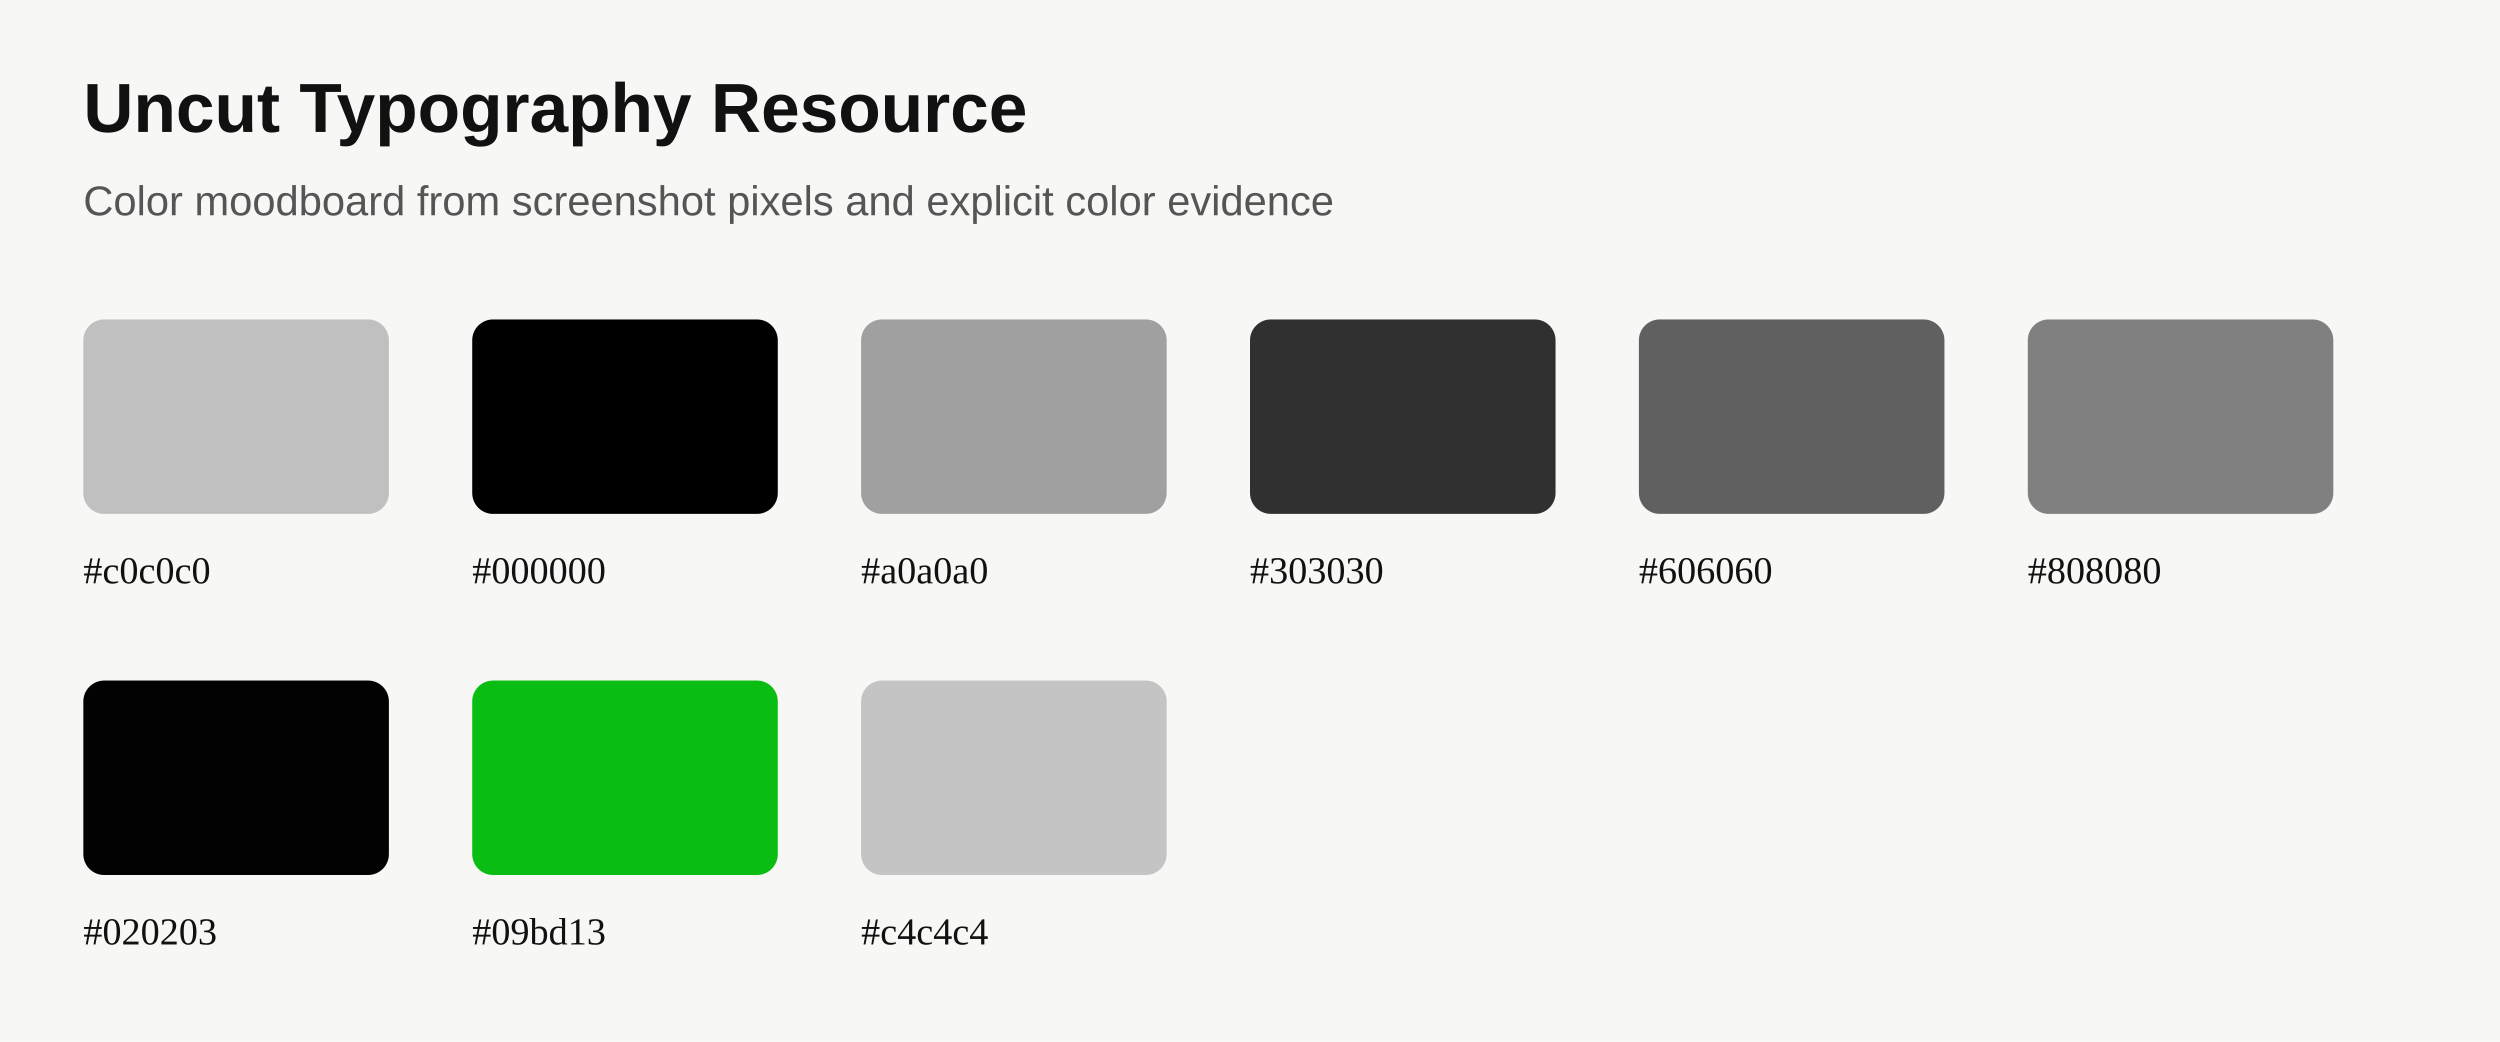
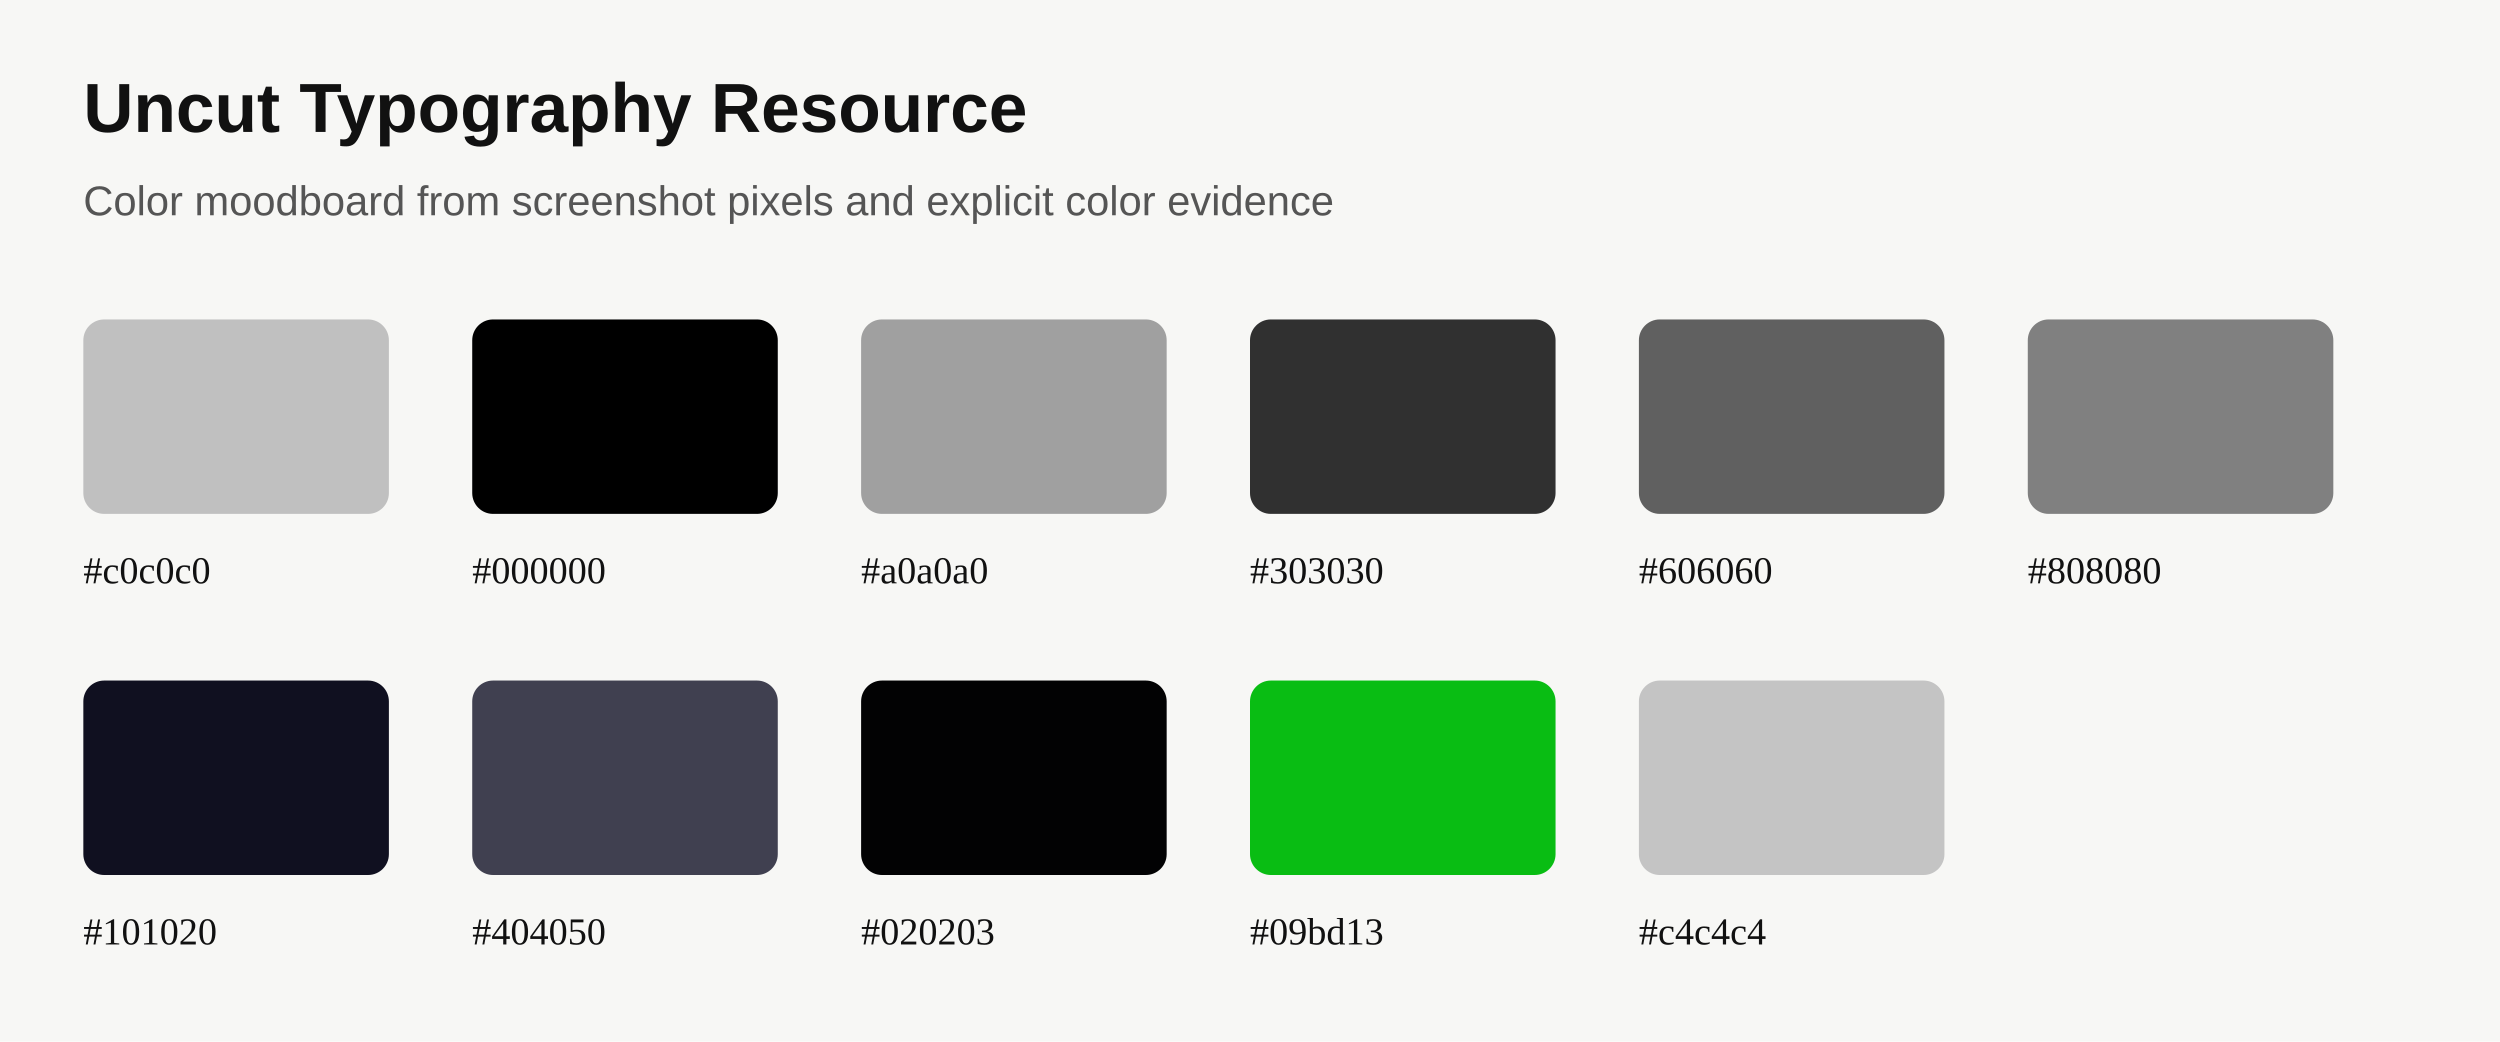
<svg xmlns="http://www.w3.org/2000/svg" width="720" height="300" viewBox="0 0 720 300">
  <rect width="720" height="300" fill="#f7f7f5" />
  <text x="24" y="38" font-family="Arial, sans-serif" font-size="20" font-weight="700" fill="#111">Uncut Typography Resource</text>
  <text x="24" y="62" font-family="Arial, sans-serif" font-size="12" fill="#555">Color moodboard from screenshot pixels and explicit color evidence</text>
  <rect x="24" y="92" width="88" height="56" rx="6" fill="#c0c0c0" />
  <text x="24" y="168" font-size="11" fill="#111">#c0c0c0</text>
  <rect x="136" y="92" width="88" height="56" rx="6" fill="#000000" />
  <text x="136" y="168" font-size="11" fill="#111">#000000</text>
  <rect x="248" y="92" width="88" height="56" rx="6" fill="#a0a0a0" />
  <text x="248" y="168" font-size="11" fill="#111">#a0a0a0</text>
  <rect x="360" y="92" width="88" height="56" rx="6" fill="#303030" />
  <text x="360" y="168" font-size="11" fill="#111">#303030</text>
  <rect x="472" y="92" width="88" height="56" rx="6" fill="#606060" />
  <text x="472" y="168" font-size="11" fill="#111">#606060</text>
  <rect x="584" y="92" width="88" height="56" rx="6" fill="#808080" />
  <text x="584" y="168" font-size="11" fill="#111">#808080</text>
-   <rect x="24" y="196" width="88" height="56" rx="6" fill="#020203" />
-   <text x="24" y="272" font-size="11" fill="#111">#020203</text>
-   <rect x="136" y="196" width="88" height="56" rx="6" fill="#09bd13" />
-   <text x="136" y="272" font-size="11" fill="#111">#09bd13</text>
-   <rect x="248" y="196" width="88" height="56" rx="6" fill="#c4c4c4" />
-   <text x="248" y="272" font-size="11" fill="#111">#c4c4c4</text>
+   <rect x="24" y="196" width="88" height="56" rx="6" fill="#101020" />
+   <text x="24" y="272" font-size="11" fill="#111">#101020</text>
+   <rect x="136" y="196" width="88" height="56" rx="6" fill="#404050" />
+   <text x="136" y="272" font-size="11" fill="#111">#404050</text>
+   <rect x="248" y="196" width="88" height="56" rx="6" fill="#020203" />
+   <text x="248" y="272" font-size="11" fill="#111">#020203</text>
+   <rect x="360" y="196" width="88" height="56" rx="6" fill="#09bd13" />
+   <text x="360" y="272" font-size="11" fill="#111">#09bd13</text>
+   <rect x="472" y="196" width="88" height="56" rx="6" fill="#c4c4c4" />
+   <text x="472" y="272" font-size="11" fill="#111">#c4c4c4</text>
</svg>
